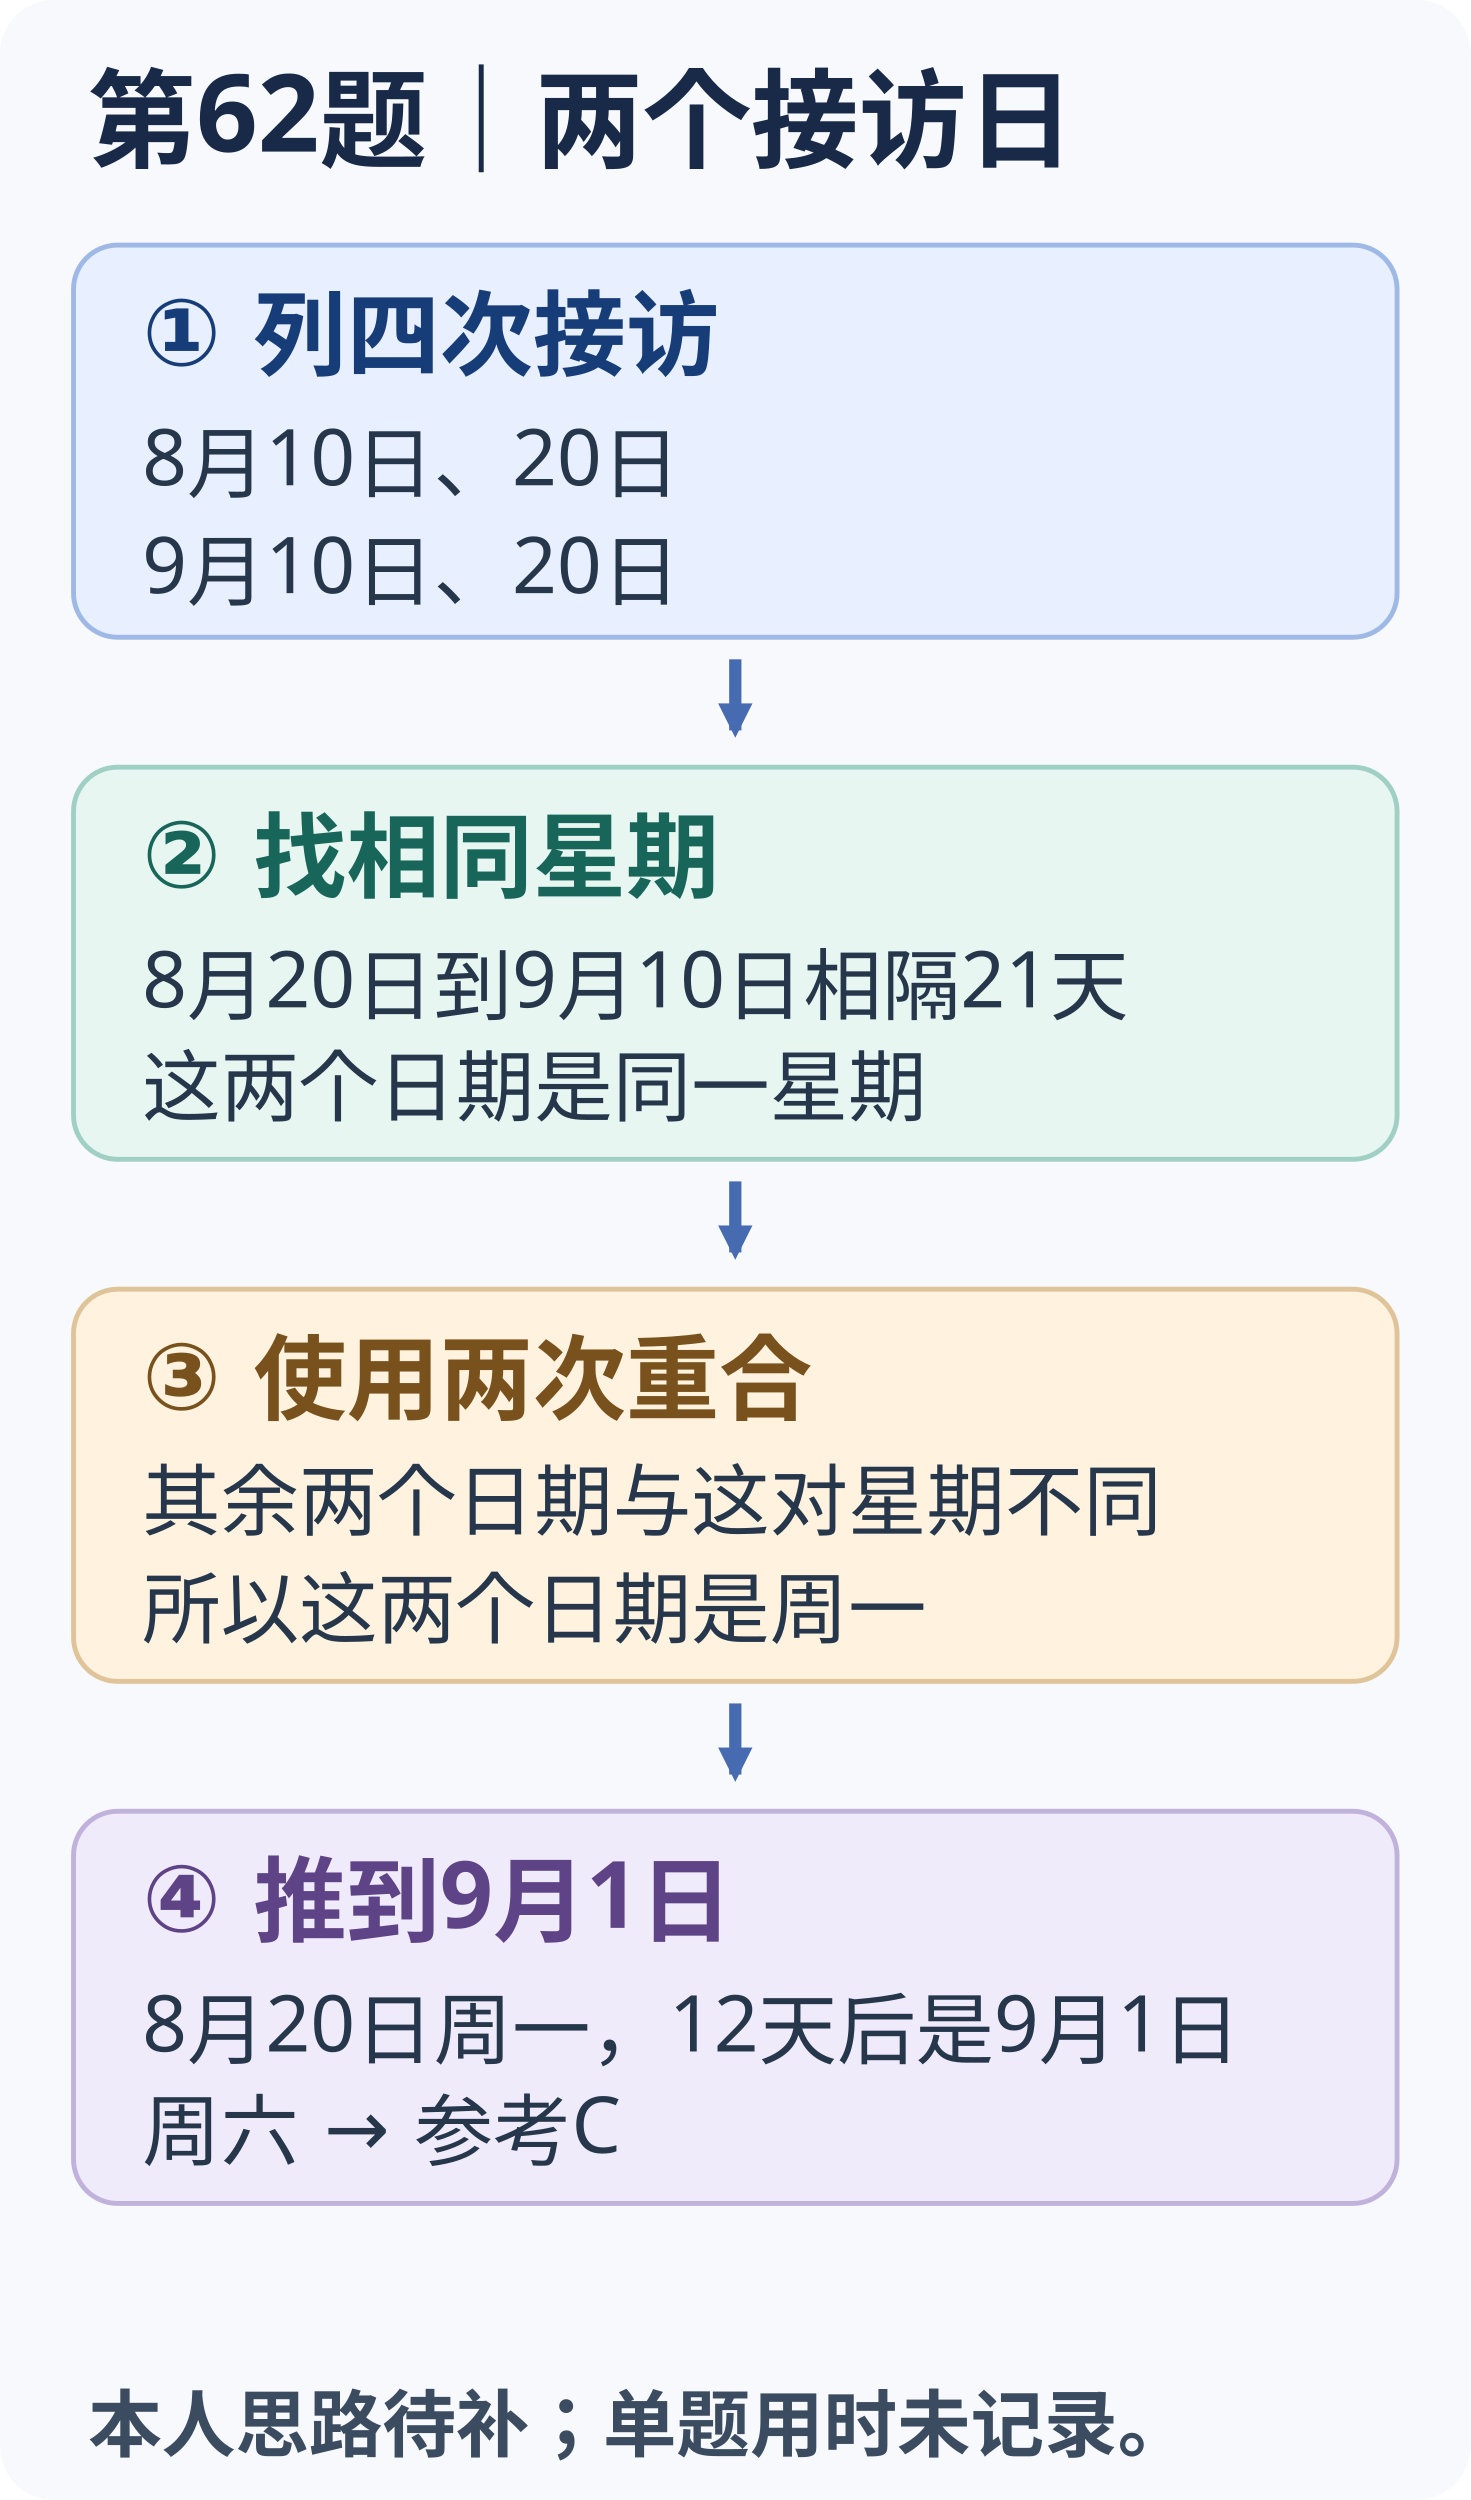
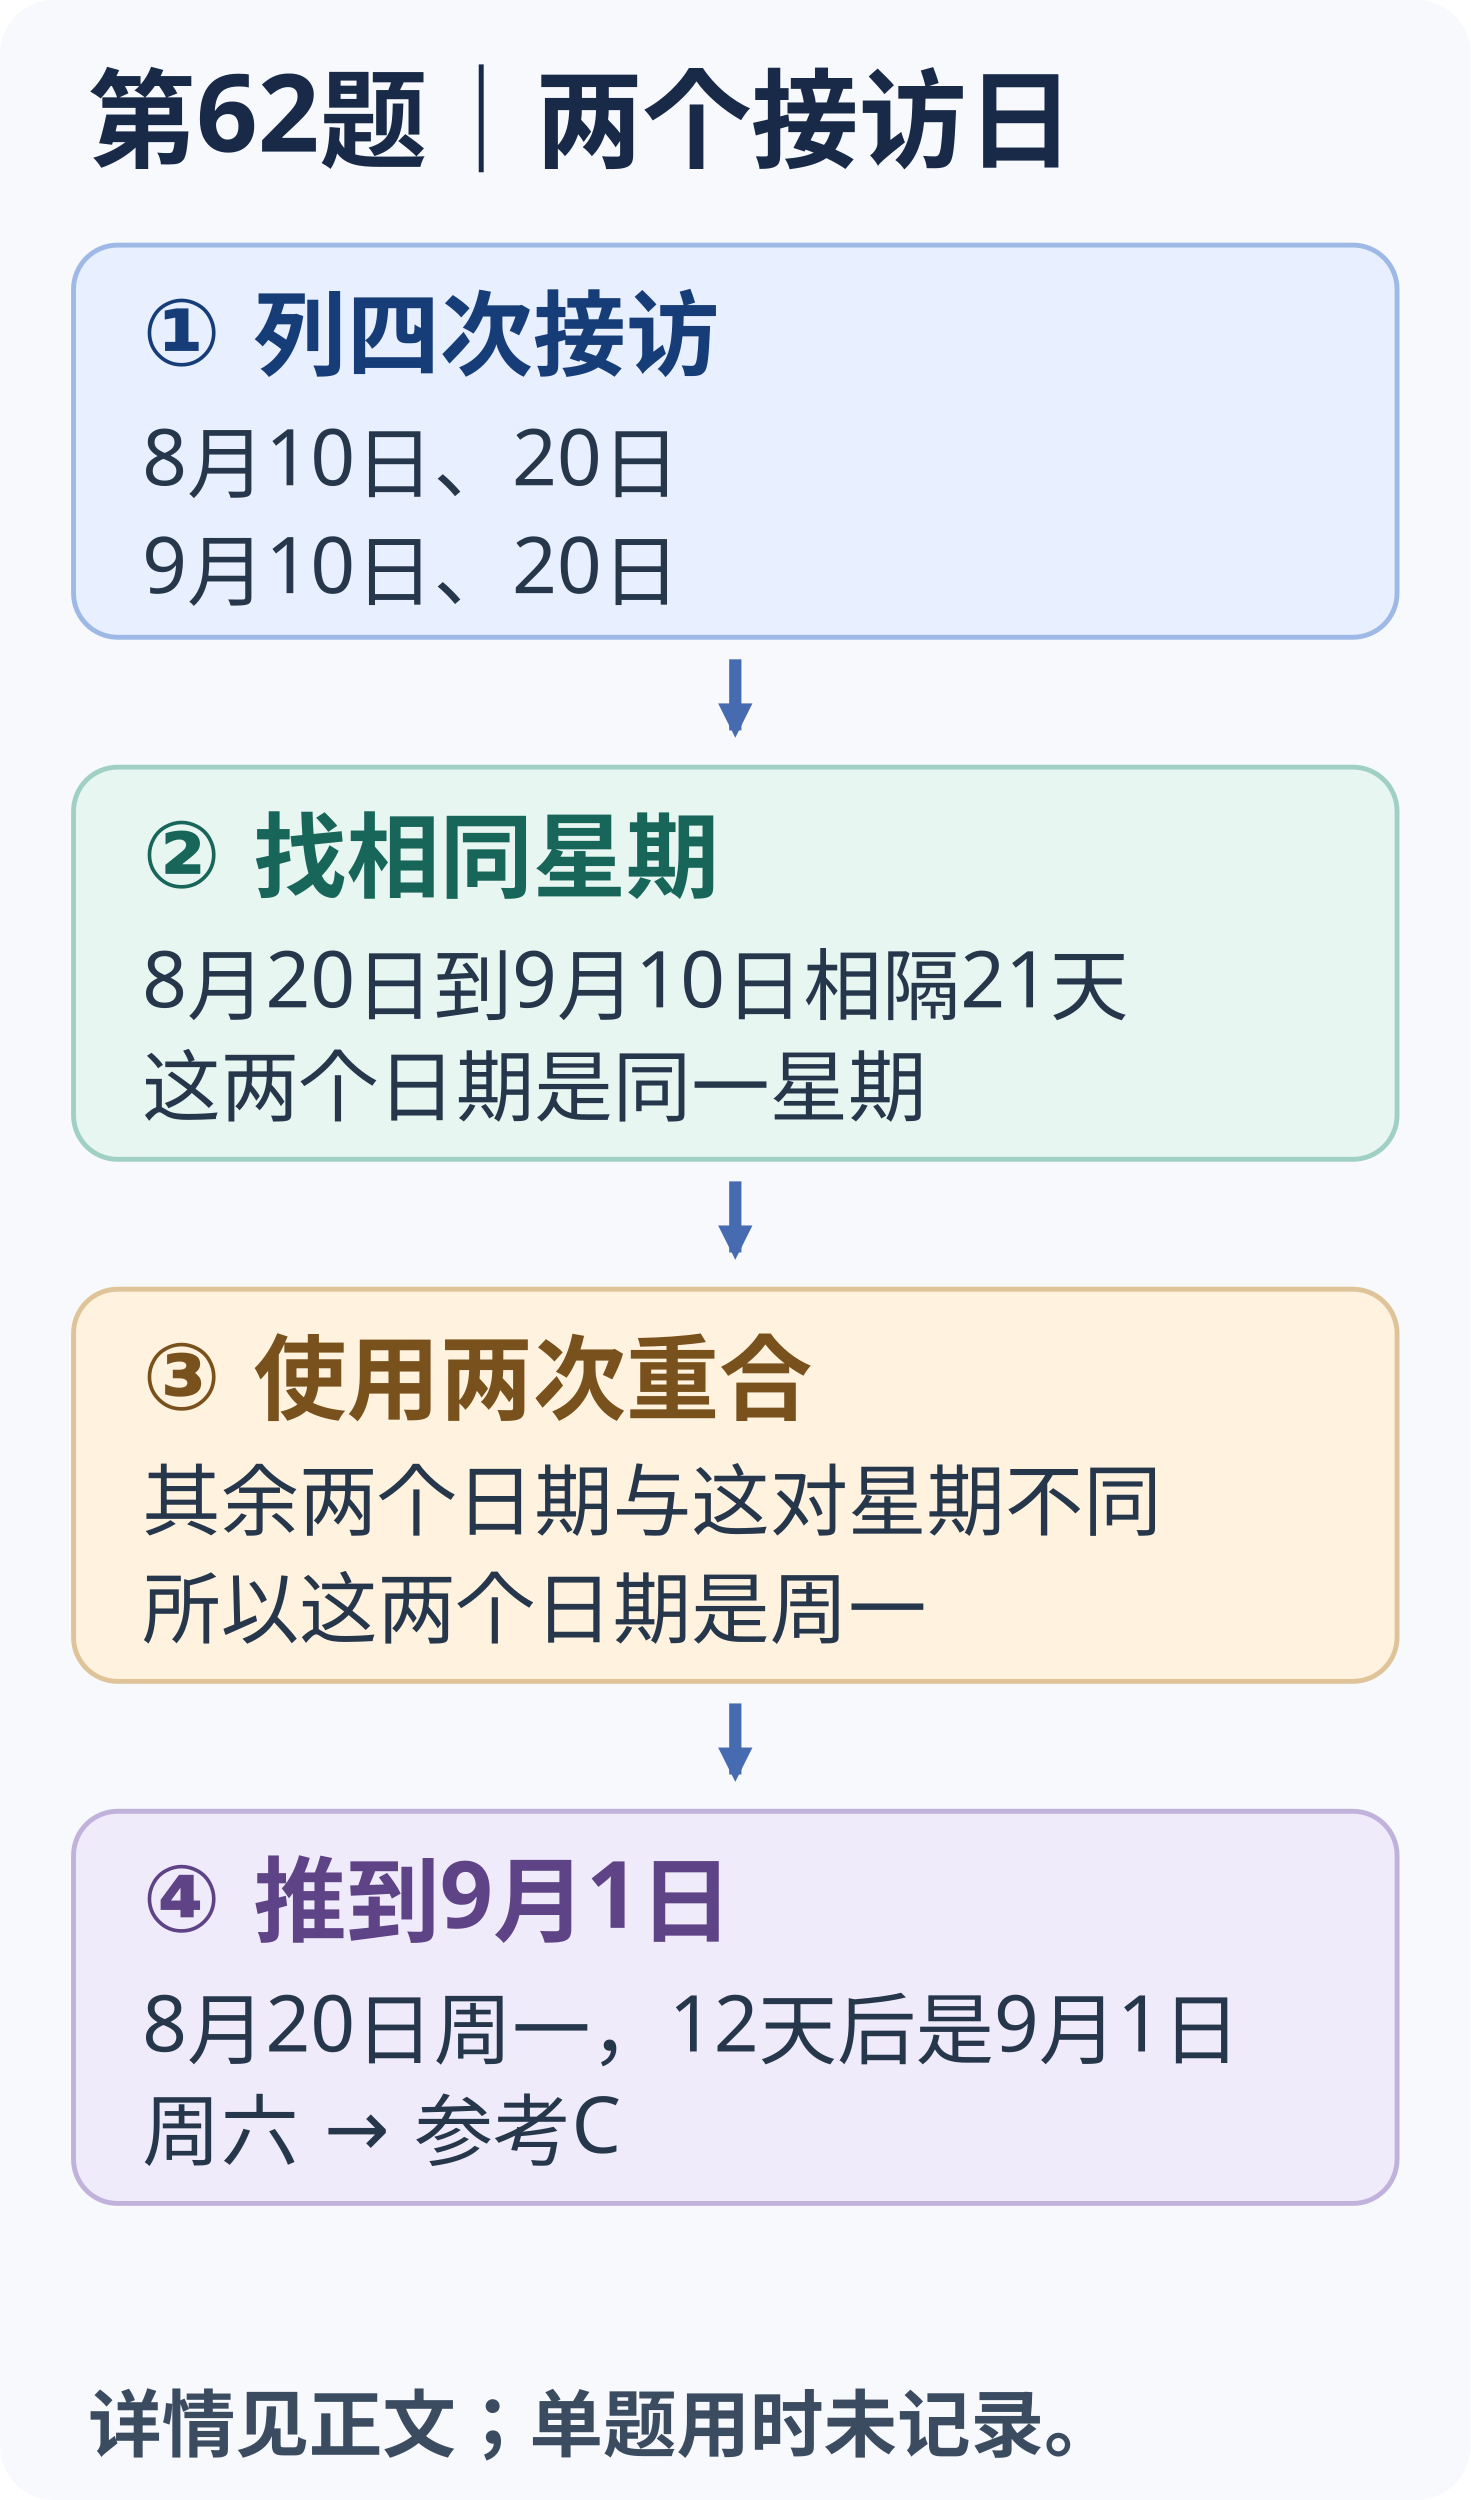
<svg xmlns="http://www.w3.org/2000/svg" viewBox="0 0 600 1020" role="img" aria-labelledby="title desc">
  <defs>
    <marker id="arrow" markerWidth="14" markerHeight="14" refX="11" refY="7" orient="auto" markerUnits="userSpaceOnUse">
      <path d="M0 0 L14 7 L0 14 Z" fill="#476bb0" />
    </marker>
  </defs>
  <rect width="600" height="1020" rx="22" fill="#f7f9fd" />
  <g font-family="Microsoft YaHei, sans-serif">
    <text x="36" y="65" font-size="44" font-weight="700" fill="#182a48">第62题｜两个接访日</text>
    <rect x="30" y="100" width="540" height="160" rx="18" fill="#e8f0ff" stroke="#9fb9e6" stroke-width="2" />
    <text x="58" y="149" font-size="38" font-weight="700" fill="#173d79">① 列四次接访</text>
    <text x="58" y="198" font-size="32" fill="#26374c">8月10日、20日</text>
    <text x="58" y="242" font-size="32" fill="#26374c">9月10日、20日</text>
    <path d="M300 269 V298" fill="none" stroke="#476bb0" stroke-width="5" marker-end="url(#arrow)" />
    <rect x="30" y="313" width="540" height="160" rx="18" fill="#e8f6f2" stroke="#a0d0c4" stroke-width="2" />
    <text x="58" y="362" font-size="38" font-weight="700" fill="#176659">② 找相同星期</text>
    <text x="58" y="411" font-size="32" fill="#26374c">8月20日到9月10日相隔21天</text>
    <text x="58" y="455" font-size="32" fill="#26374c">这两个日期是同一星期</text>
    <path d="M300 482 V511" fill="none" stroke="#476bb0" stroke-width="5" marker-end="url(#arrow)" />
    <rect x="30" y="526" width="540" height="160" rx="18" fill="#fff2df" stroke="#dfc49a" stroke-width="2" />
    <text x="58" y="575" font-size="38" font-weight="700" fill="#78511c">③ 使用两次重合</text>
    <text x="58" y="624" font-size="32" fill="#26374c">其余两个日期与这对星期不同</text>
    <text x="58" y="668" font-size="32" fill="#26374c">所以这两个日期是周一</text>
    <path d="M300 695 V724" fill="none" stroke="#476bb0" stroke-width="5" marker-end="url(#arrow)" />
    <rect x="30" y="739" width="540" height="160" rx="18" fill="#f0ebfa" stroke="#c1b2dc" stroke-width="2" />
    <text x="58" y="788" font-size="38" font-weight="700" fill="#5e4487">④ 推到9月1日</text>
    <text x="58" y="837" font-size="32" fill="#26374c">8月20日周一，12天后是9月1日</text>
    <text x="58" y="881" font-size="32" fill="#26374c">周六 → 参考C</text>
-     <text x="36" y="1000" font-size="30" font-weight="600" fill="#3b4c61">本人思路待补；单题用时未记录。</text>
+     <text x="36" y="1000" font-size="30" font-weight="600" fill="#3b4c61">详情见正文；单题用时未记录。</text>
  </g>
</svg>
